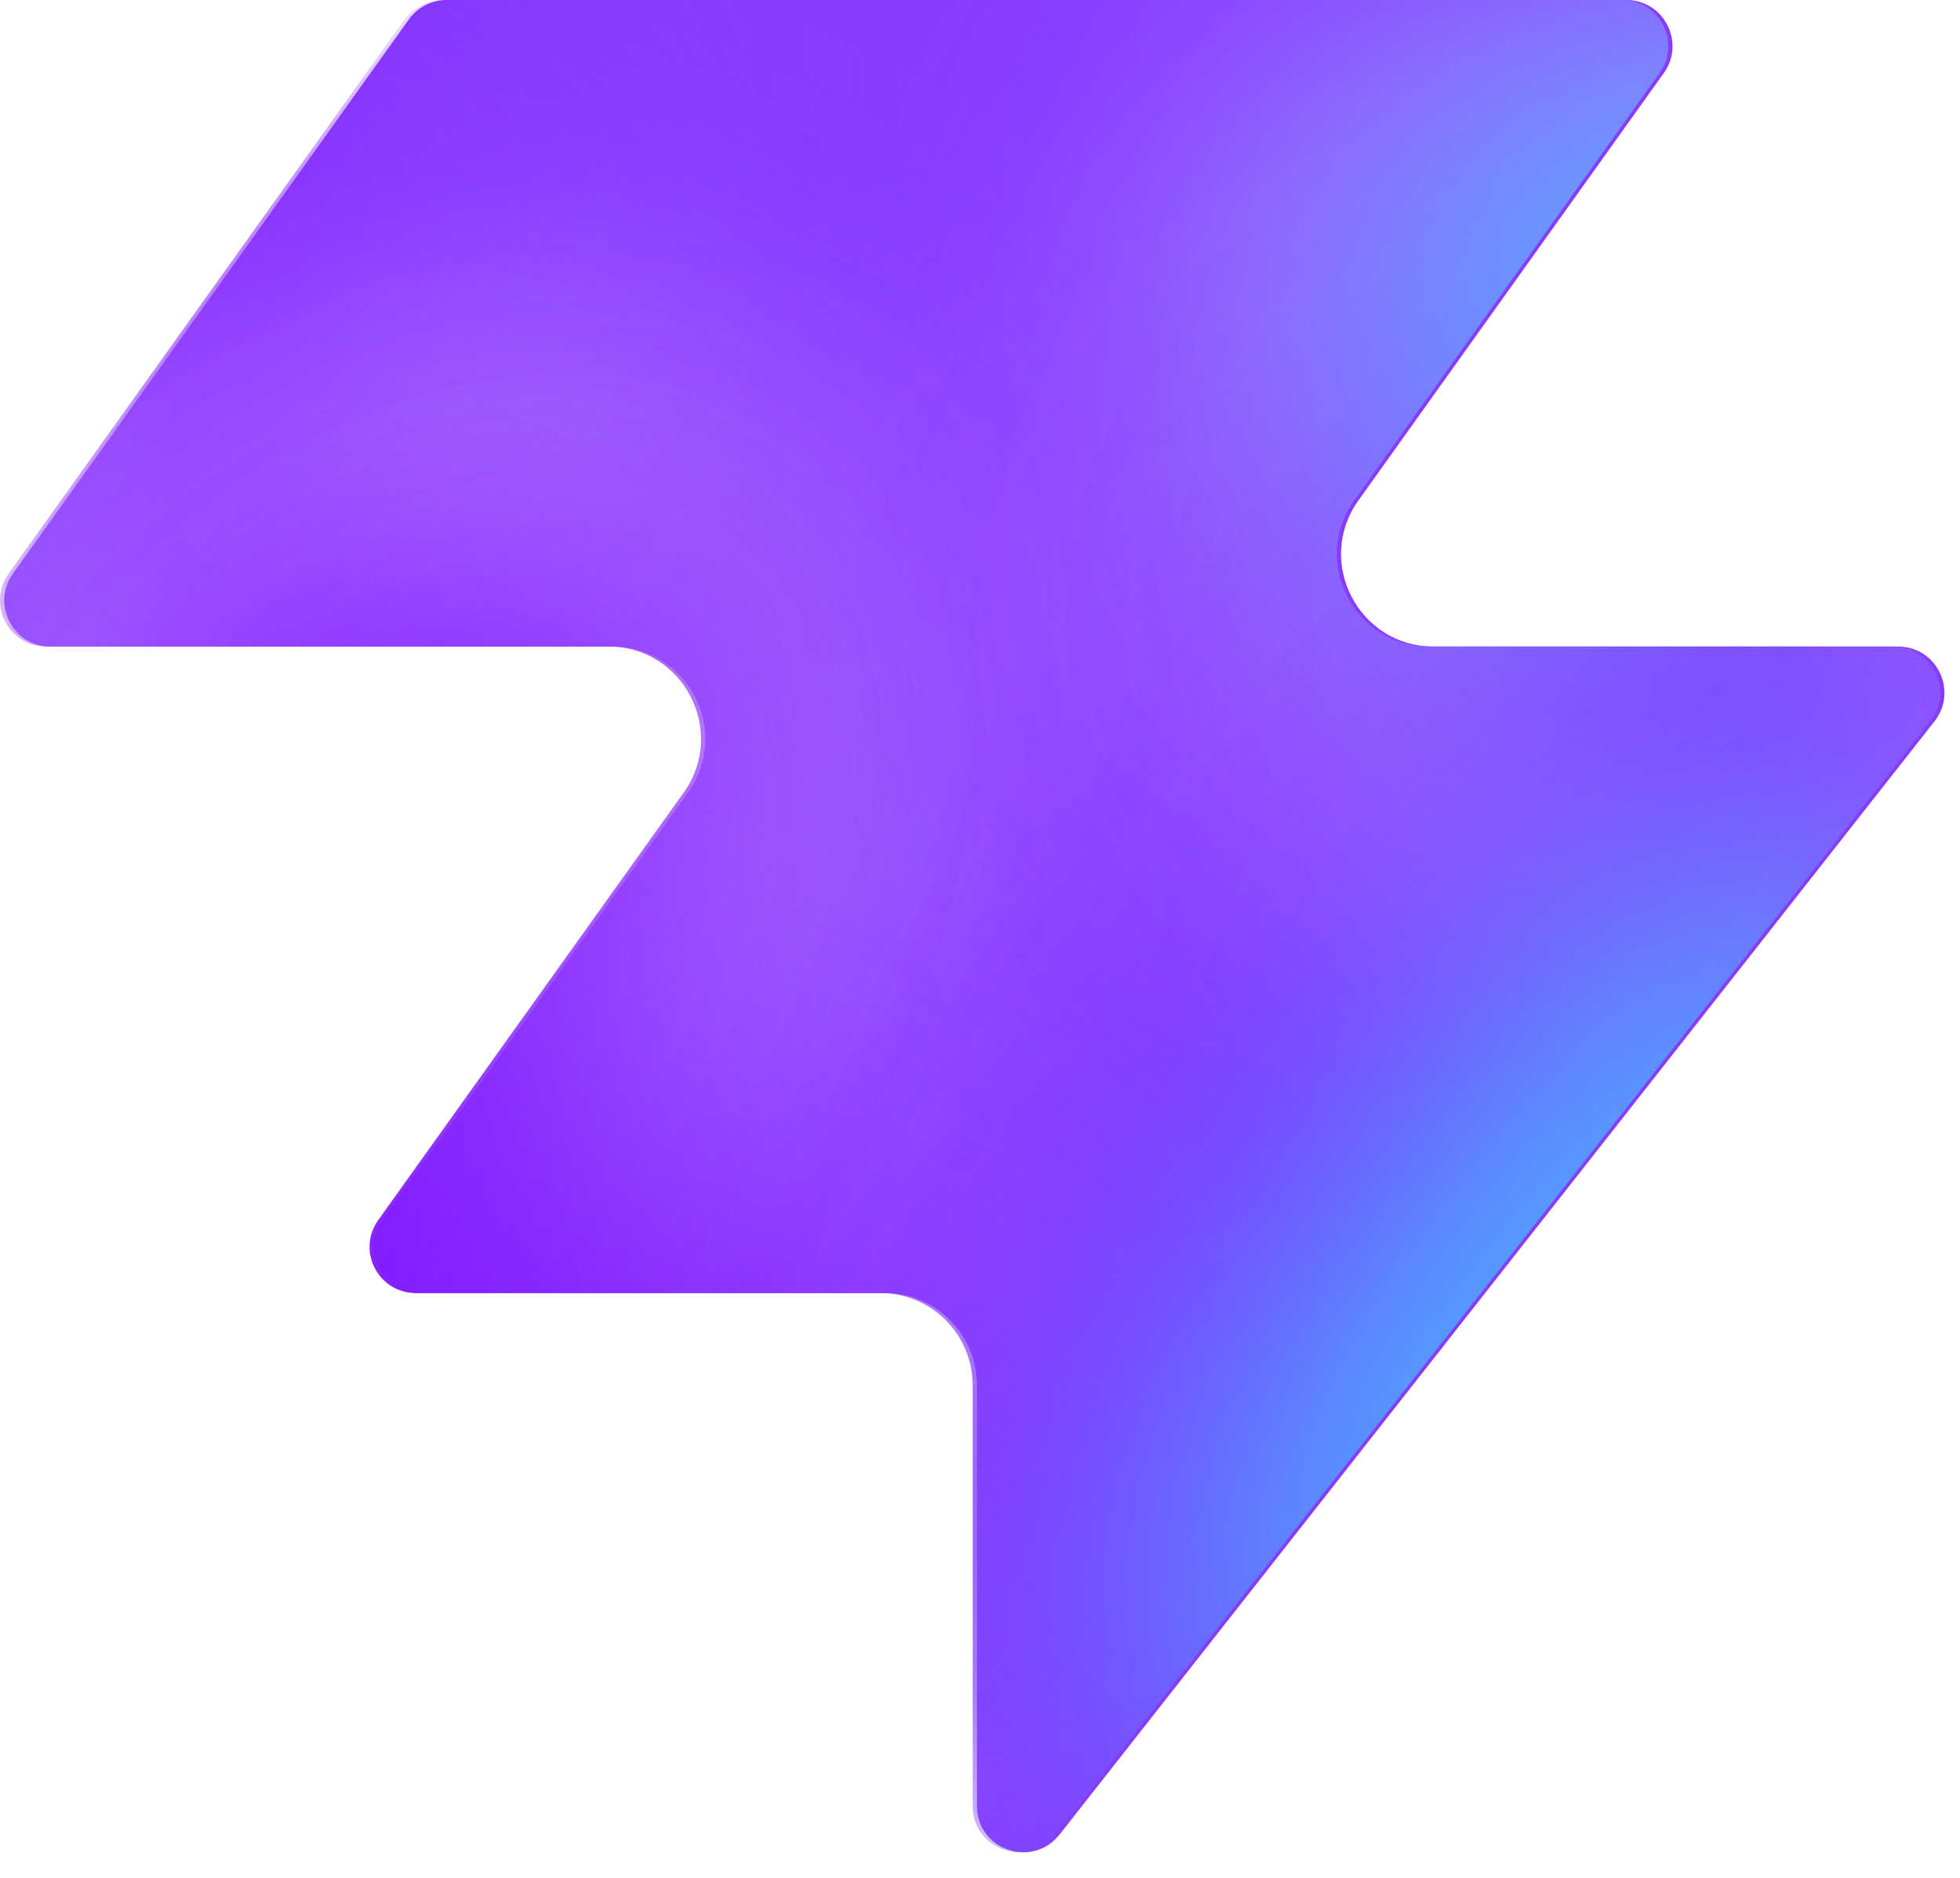
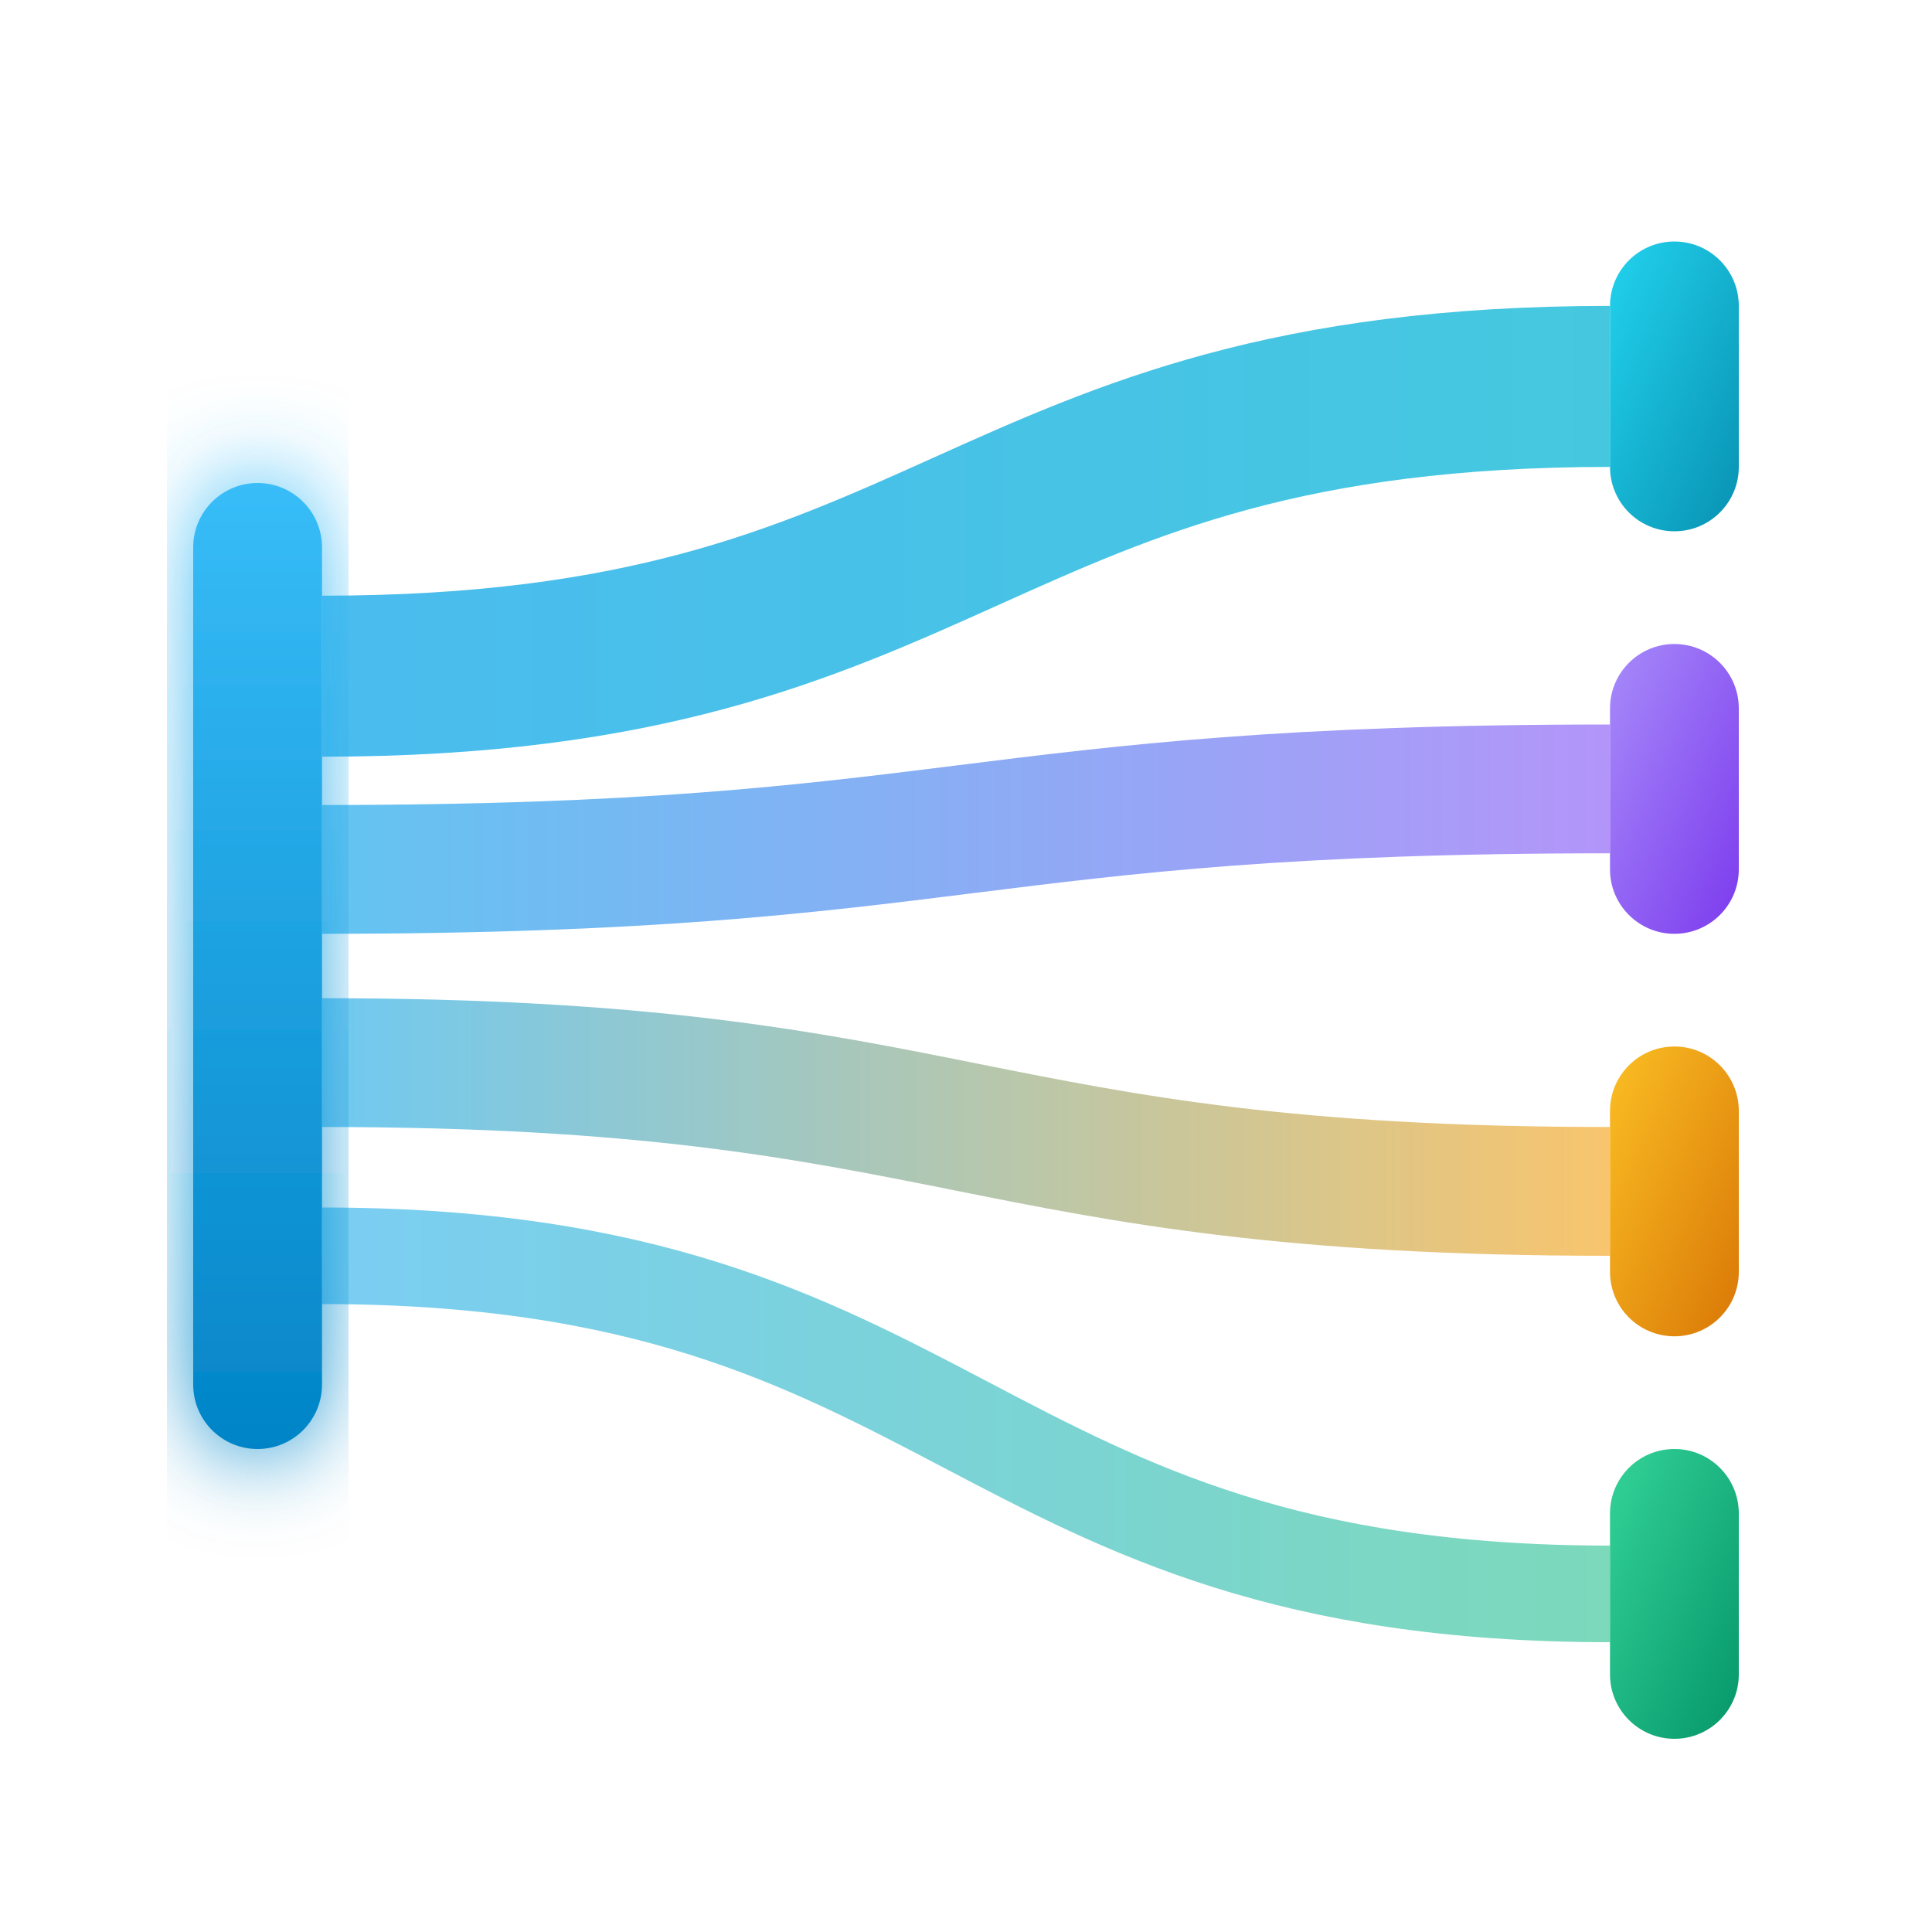
- <svg xmlns="http://www.w3.org/2000/svg" width="48" height="46" fill="none" viewBox="0 0 48 46">
-   <path fill="#863bff" d="M25.946 44.938c-.664.845-2.021.375-2.021-.698V33.937a2.26 2.26 0 0 0-2.262-2.262H10.287c-.92 0-1.456-1.04-.92-1.788l7.48-10.471c1.07-1.497 0-3.578-1.842-3.578H1.237c-.92 0-1.456-1.04-.92-1.788L10.013.474c.214-.297.556-.474.92-.474h28.894c.92 0 1.456 1.04.92 1.788l-7.48 10.471c-1.07 1.498 0 3.579 1.842 3.579h11.377c.943 0 1.473 1.088.89 1.83L25.947 44.94z" style="fill:#863bff;fill:color(display-p3 .525 .23 1);fill-opacity:1" />
-   <mask id="a" width="48" height="46" x="0" y="0" maskUnits="userSpaceOnUse" style="mask-type:alpha">
-     <path fill="#000" d="M25.842 44.938c-.664.844-2.021.375-2.021-.698V33.937a2.26 2.26 0 0 0-2.262-2.262H10.183c-.92 0-1.456-1.04-.92-1.788l7.48-10.471c1.07-1.498 0-3.579-1.842-3.579H1.133c-.92 0-1.456-1.04-.92-1.787L9.91.473c.214-.297.556-.474.92-.474h28.894c.92 0 1.456 1.04.92 1.788l-7.48 10.471c-1.07 1.498 0 3.578 1.842 3.578h11.377c.943 0 1.473 1.088.89 1.832L25.843 44.94z" style="fill:#000;fill-opacity:1" />
-   </mask>
-   <g mask="url(#a)">
-     <g filter="url(#b)">
-       <ellipse cx="5.508" cy="14.704" fill="#ede6ff" rx="5.508" ry="14.704" style="fill:#ede6ff;fill:color(display-p3 .927 .903 1);fill-opacity:1" transform="matrix(.00324 1 1 -.00324 -4.47 31.516)" />
-     </g>
-     <g filter="url(#c)">
-       <ellipse cx="10.399" cy="29.851" fill="#ede6ff" rx="10.399" ry="29.851" style="fill:#ede6ff;fill:color(display-p3 .927 .903 1);fill-opacity:1" transform="matrix(.00324 1 1 -.00324 -39.328 7.883)" />
-     </g>
-     <g filter="url(#d)">
-       <ellipse cx="5.508" cy="30.487" fill="#7e14ff" rx="5.508" ry="30.487" style="fill:#7e14ff;fill:color(display-p3 .492 .077 1);fill-opacity:1" transform="rotate(89.814 -25.913 -14.639)scale(1 -1)" />
-     </g>
-     <g filter="url(#e)">
-       <ellipse cx="5.508" cy="30.599" fill="#7e14ff" rx="5.508" ry="30.599" style="fill:#7e14ff;fill:color(display-p3 .492 .077 1);fill-opacity:1" transform="rotate(89.814 -32.644 -3.334)scale(1 -1)" />
-     </g>
-     <g filter="url(#f)">
-       <ellipse cx="5.508" cy="30.599" fill="#7e14ff" rx="5.508" ry="30.599" style="fill:#7e14ff;fill:color(display-p3 .492 .077 1);fill-opacity:1" transform="matrix(.00324 1 1 -.00324 -34.34 30.47)" />
-     </g>
-     <g filter="url(#g)">
-       <ellipse cx="14.072" cy="22.078" fill="#ede6ff" rx="14.072" ry="22.078" style="fill:#ede6ff;fill:color(display-p3 .927 .903 1);fill-opacity:1" transform="rotate(93.35 24.506 48.493)scale(-1 1)" />
-     </g>
-     <g filter="url(#h)">
-       <ellipse cx="3.47" cy="21.501" fill="#7e14ff" rx="3.47" ry="21.501" style="fill:#7e14ff;fill:color(display-p3 .492 .077 1);fill-opacity:1" transform="rotate(89.009 28.708 47.59)scale(-1 1)" />
-     </g>
-     <g filter="url(#i)">
-       <ellipse cx="3.47" cy="21.501" fill="#7e14ff" rx="3.47" ry="21.501" style="fill:#7e14ff;fill:color(display-p3 .492 .077 1);fill-opacity:1" transform="rotate(89.009 28.708 47.59)scale(-1 1)" />
-     </g>
-     <g filter="url(#j)">
-       <ellipse cx=".387" cy="8.972" fill="#7e14ff" rx="4.407" ry="29.108" style="fill:#7e14ff;fill:color(display-p3 .492 .077 1);fill-opacity:1" transform="rotate(39.51 .387 8.972)" />
-     </g>
-     <g filter="url(#k)">
-       <ellipse cx="47.523" cy="-6.092" fill="#7e14ff" rx="4.407" ry="29.108" style="fill:#7e14ff;fill:color(display-p3 .492 .077 1);fill-opacity:1" transform="rotate(37.892 47.523 -6.092)" />
-     </g>
-     <g filter="url(#l)">
-       <ellipse cx="41.412" cy="6.333" fill="#47bfff" rx="5.971" ry="9.665" style="fill:#47bfff;fill:color(display-p3 .28 .748 1);fill-opacity:1" transform="rotate(37.892 41.412 6.333)" />
-     </g>
-     <g filter="url(#m)">
-       <ellipse cx="-1.879" cy="38.332" fill="#7e14ff" rx="4.407" ry="29.108" style="fill:#7e14ff;fill:color(display-p3 .492 .077 1);fill-opacity:1" transform="rotate(37.892 -1.88 38.332)" />
-     </g>
-     <g filter="url(#n)">
-       <ellipse cx="-1.879" cy="38.332" fill="#7e14ff" rx="4.407" ry="29.108" style="fill:#7e14ff;fill:color(display-p3 .492 .077 1);fill-opacity:1" transform="rotate(37.892 -1.88 38.332)" />
-     </g>
-     <g filter="url(#o)">
-       <ellipse cx="35.651" cy="29.907" fill="#7e14ff" rx="4.407" ry="29.108" style="fill:#7e14ff;fill:color(display-p3 .492 .077 1);fill-opacity:1" transform="rotate(37.892 35.651 29.907)" />
-     </g>
-     <g filter="url(#p)">
-       <ellipse cx="38.418" cy="32.4" fill="#47bfff" rx="5.971" ry="15.297" style="fill:#47bfff;fill:color(display-p3 .28 .748 1);fill-opacity:1" transform="rotate(37.892 38.418 32.4)" />
-     </g>
-   </g>
+ <svg xmlns="http://www.w3.org/2000/svg" viewBox="0 0 120 120" width="100%" height="100%" fill="none">
  <defs>
-     <filter id="b" width="60.045" height="41.654" x="-19.77" y="16.149" color-interpolation-filters="sRGB" filterUnits="userSpaceOnUse">
-       <feFlood flood-opacity="0" result="BackgroundImageFix" />
-       <feBlend in="SourceGraphic" in2="BackgroundImageFix" result="shape" />
-       <feGaussianBlur result="effect1_foregroundBlur_2002_17158" stdDeviation="7.659" />
-     </filter>
-     <filter id="c" width="90.34" height="51.437" x="-54.613" y="-7.533" color-interpolation-filters="sRGB" filterUnits="userSpaceOnUse">
-       <feFlood flood-opacity="0" result="BackgroundImageFix" />
-       <feBlend in="SourceGraphic" in2="BackgroundImageFix" result="shape" />
-       <feGaussianBlur result="effect1_foregroundBlur_2002_17158" stdDeviation="7.659" />
-     </filter>
-     <filter id="d" width="79.355" height="29.4" x="-49.64" y="2.03" color-interpolation-filters="sRGB" filterUnits="userSpaceOnUse">
-       <feFlood flood-opacity="0" result="BackgroundImageFix" />
-       <feBlend in="SourceGraphic" in2="BackgroundImageFix" result="shape" />
-       <feGaussianBlur result="effect1_foregroundBlur_2002_17158" stdDeviation="4.596" />
-     </filter>
-     <filter id="e" width="79.579" height="29.4" x="-45.045" y="20.029" color-interpolation-filters="sRGB" filterUnits="userSpaceOnUse">
-       <feFlood flood-opacity="0" result="BackgroundImageFix" />
-       <feBlend in="SourceGraphic" in2="BackgroundImageFix" result="shape" />
-       <feGaussianBlur result="effect1_foregroundBlur_2002_17158" stdDeviation="4.596" />
-     </filter>
-     <filter id="f" width="79.579" height="29.4" x="-43.513" y="21.178" color-interpolation-filters="sRGB" filterUnits="userSpaceOnUse">
-       <feFlood flood-opacity="0" result="BackgroundImageFix" />
-       <feBlend in="SourceGraphic" in2="BackgroundImageFix" result="shape" />
-       <feGaussianBlur result="effect1_foregroundBlur_2002_17158" stdDeviation="4.596" />
-     </filter>
-     <filter id="g" width="74.749" height="58.852" x="15.756" y="-17.901" color-interpolation-filters="sRGB" filterUnits="userSpaceOnUse">
-       <feFlood flood-opacity="0" result="BackgroundImageFix" />
-       <feBlend in="SourceGraphic" in2="BackgroundImageFix" result="shape" />
-       <feGaussianBlur result="effect1_foregroundBlur_2002_17158" stdDeviation="7.659" />
-     </filter>
-     <filter id="h" width="61.377" height="25.362" x="23.548" y="2.284" color-interpolation-filters="sRGB" filterUnits="userSpaceOnUse">
-       <feFlood flood-opacity="0" result="BackgroundImageFix" />
-       <feBlend in="SourceGraphic" in2="BackgroundImageFix" result="shape" />
-       <feGaussianBlur result="effect1_foregroundBlur_2002_17158" stdDeviation="4.596" />
-     </filter>
-     <filter id="i" width="61.377" height="25.362" x="23.548" y="2.284" color-interpolation-filters="sRGB" filterUnits="userSpaceOnUse">
-       <feFlood flood-opacity="0" result="BackgroundImageFix" />
-       <feBlend in="SourceGraphic" in2="BackgroundImageFix" result="shape" />
-       <feGaussianBlur result="effect1_foregroundBlur_2002_17158" stdDeviation="4.596" />
-     </filter>
-     <filter id="j" width="56.045" height="63.649" x="-27.636" y="-22.853" color-interpolation-filters="sRGB" filterUnits="userSpaceOnUse">
-       <feFlood flood-opacity="0" result="BackgroundImageFix" />
-       <feBlend in="SourceGraphic" in2="BackgroundImageFix" result="shape" />
-       <feGaussianBlur result="effect1_foregroundBlur_2002_17158" stdDeviation="4.596" />
-     </filter>
-     <filter id="k" width="54.814" height="64.646" x="20.116" y="-38.415" color-interpolation-filters="sRGB" filterUnits="userSpaceOnUse">
-       <feFlood flood-opacity="0" result="BackgroundImageFix" />
-       <feBlend in="SourceGraphic" in2="BackgroundImageFix" result="shape" />
-       <feGaussianBlur result="effect1_foregroundBlur_2002_17158" stdDeviation="4.596" />
-     </filter>
-     <filter id="l" width="33.541" height="35.313" x="24.641" y="-11.323" color-interpolation-filters="sRGB" filterUnits="userSpaceOnUse">
-       <feFlood flood-opacity="0" result="BackgroundImageFix" />
-       <feBlend in="SourceGraphic" in2="BackgroundImageFix" result="shape" />
-       <feGaussianBlur result="effect1_foregroundBlur_2002_17158" stdDeviation="4.596" />
-     </filter>
-     <filter id="m" width="54.814" height="64.646" x="-29.286" y="6.009" color-interpolation-filters="sRGB" filterUnits="userSpaceOnUse">
-       <feFlood flood-opacity="0" result="BackgroundImageFix" />
-       <feBlend in="SourceGraphic" in2="BackgroundImageFix" result="shape" />
-       <feGaussianBlur result="effect1_foregroundBlur_2002_17158" stdDeviation="4.596" />
-     </filter>
-     <filter id="n" width="54.814" height="64.646" x="-29.286" y="6.009" color-interpolation-filters="sRGB" filterUnits="userSpaceOnUse">
-       <feFlood flood-opacity="0" result="BackgroundImageFix" />
-       <feBlend in="SourceGraphic" in2="BackgroundImageFix" result="shape" />
-       <feGaussianBlur result="effect1_foregroundBlur_2002_17158" stdDeviation="4.596" />
-     </filter>
-     <filter id="o" width="54.814" height="64.646" x="8.244" y="-2.416" color-interpolation-filters="sRGB" filterUnits="userSpaceOnUse">
-       <feFlood flood-opacity="0" result="BackgroundImageFix" />
-       <feBlend in="SourceGraphic" in2="BackgroundImageFix" result="shape" />
-       <feGaussianBlur result="effect1_foregroundBlur_2002_17158" stdDeviation="4.596" />
-     </filter>
-     <filter id="p" width="39.409" height="43.623" x="18.713" y="10.588" color-interpolation-filters="sRGB" filterUnits="userSpaceOnUse">
-       <feFlood flood-opacity="0" result="BackgroundImageFix" />
-       <feBlend in="SourceGraphic" in2="BackgroundImageFix" result="shape" />
-       <feGaussianBlur result="effect1_foregroundBlur_2002_17158" stdDeviation="4.596" />
+     <linearGradient id="grad-budget" x1="0%" y1="0%" x2="0%" y2="100%">
+       <stop offset="0%" stop-color="#38bdf8" />
+       <stop offset="100%" stop-color="#0284c7" />
+     </linearGradient>
+     <linearGradient id="grad-eng-node" x1="0%" y1="0%" x2="100%" y2="100%">
+       <stop offset="0%" stop-color="#22d3ee" />
+       <stop offset="100%" stop-color="#0891b2" />
+     </linearGradient>
+     <linearGradient id="grad-mkt-node" x1="0%" y1="0%" x2="100%" y2="100%">
+       <stop offset="0%" stop-color="#a78bfa" />
+       <stop offset="100%" stop-color="#7c3aed" />
+     </linearGradient>
+     <linearGradient id="grad-sales-node" x1="0%" y1="0%" x2="100%" y2="100%">
+       <stop offset="0%" stop-color="#fbbf24" />
+       <stop offset="100%" stop-color="#d97706" />
+     </linearGradient>
+     <linearGradient id="grad-ops-node" x1="0%" y1="0%" x2="100%" y2="100%">
+       <stop offset="0%" stop-color="#34d399" />
+       <stop offset="100%" stop-color="#059669" />
+     </linearGradient>
+     <linearGradient id="grad-eng-link" x1="0%" y1="0%" x2="100%" y2="0%">
+       <stop offset="0%" stop-color="#0ea5e9" stop-opacity="0.75" />
+       <stop offset="100%" stop-color="#06b6d4" stop-opacity="0.75" />
+     </linearGradient>
+     <linearGradient id="grad-mkt-link" x1="0%" y1="0%" x2="100%" y2="0%">
+       <stop offset="0%" stop-color="#0ea5e9" stop-opacity="0.65" />
+       <stop offset="100%" stop-color="#8b5cf6" stop-opacity="0.65" />
+     </linearGradient>
+     <linearGradient id="grad-sales-link" x1="0%" y1="0%" x2="100%" y2="0%">
+       <stop offset="0%" stop-color="#0ea5e9" stop-opacity="0.60" />
+       <stop offset="100%" stop-color="#f59e0b" stop-opacity="0.60" />
+     </linearGradient>
+     <linearGradient id="grad-ops-link" x1="0%" y1="0%" x2="100%" y2="0%">
+       <stop offset="0%" stop-color="#0ea5e9" stop-opacity="0.55" />
+       <stop offset="100%" stop-color="#10b981" stop-opacity="0.55" />
+     </linearGradient>
+     <filter id="glow" x="-20%" y="-20%" width="140%" height="140%">
+       <feGaussianBlur stdDeviation="3" result="blur" />
+       <feComposite in="SourceGraphic" in2="blur" operator="over" />
    </filter>
  </defs>
+   <path d="M 20 42 C 60 42, 60 24, 100 24" stroke="url(#grad-eng-link)" stroke-width="10" fill="none" />
+   <path d="M 20 54 C 60 54, 60 49, 100 49" stroke="url(#grad-mkt-link)" stroke-width="8" fill="none" />
+   <path d="M 20 66 C 60 66, 60 74, 100 74" stroke="url(#grad-sales-link)" stroke-width="8" fill="none" />
+   <path d="M 20 78 C 60 78, 60 99, 100 99" stroke="url(#grad-ops-link)" stroke-width="6" fill="none" />
+   <rect x="12" y="30" width="8" height="60" rx="4" fill="url(#grad-budget)" filter="url(#glow)" />
+   <rect x="100" y="15" width="8" height="18" rx="4" fill="url(#grad-eng-node)" />
+   <rect x="100" y="40" width="8" height="18" rx="4" fill="url(#grad-mkt-node)" />
+   <rect x="100" y="65" width="8" height="18" rx="4" fill="url(#grad-sales-node)" />
+   <rect x="100" y="90" width="8" height="18" rx="4" fill="url(#grad-ops-node)" />
</svg>
